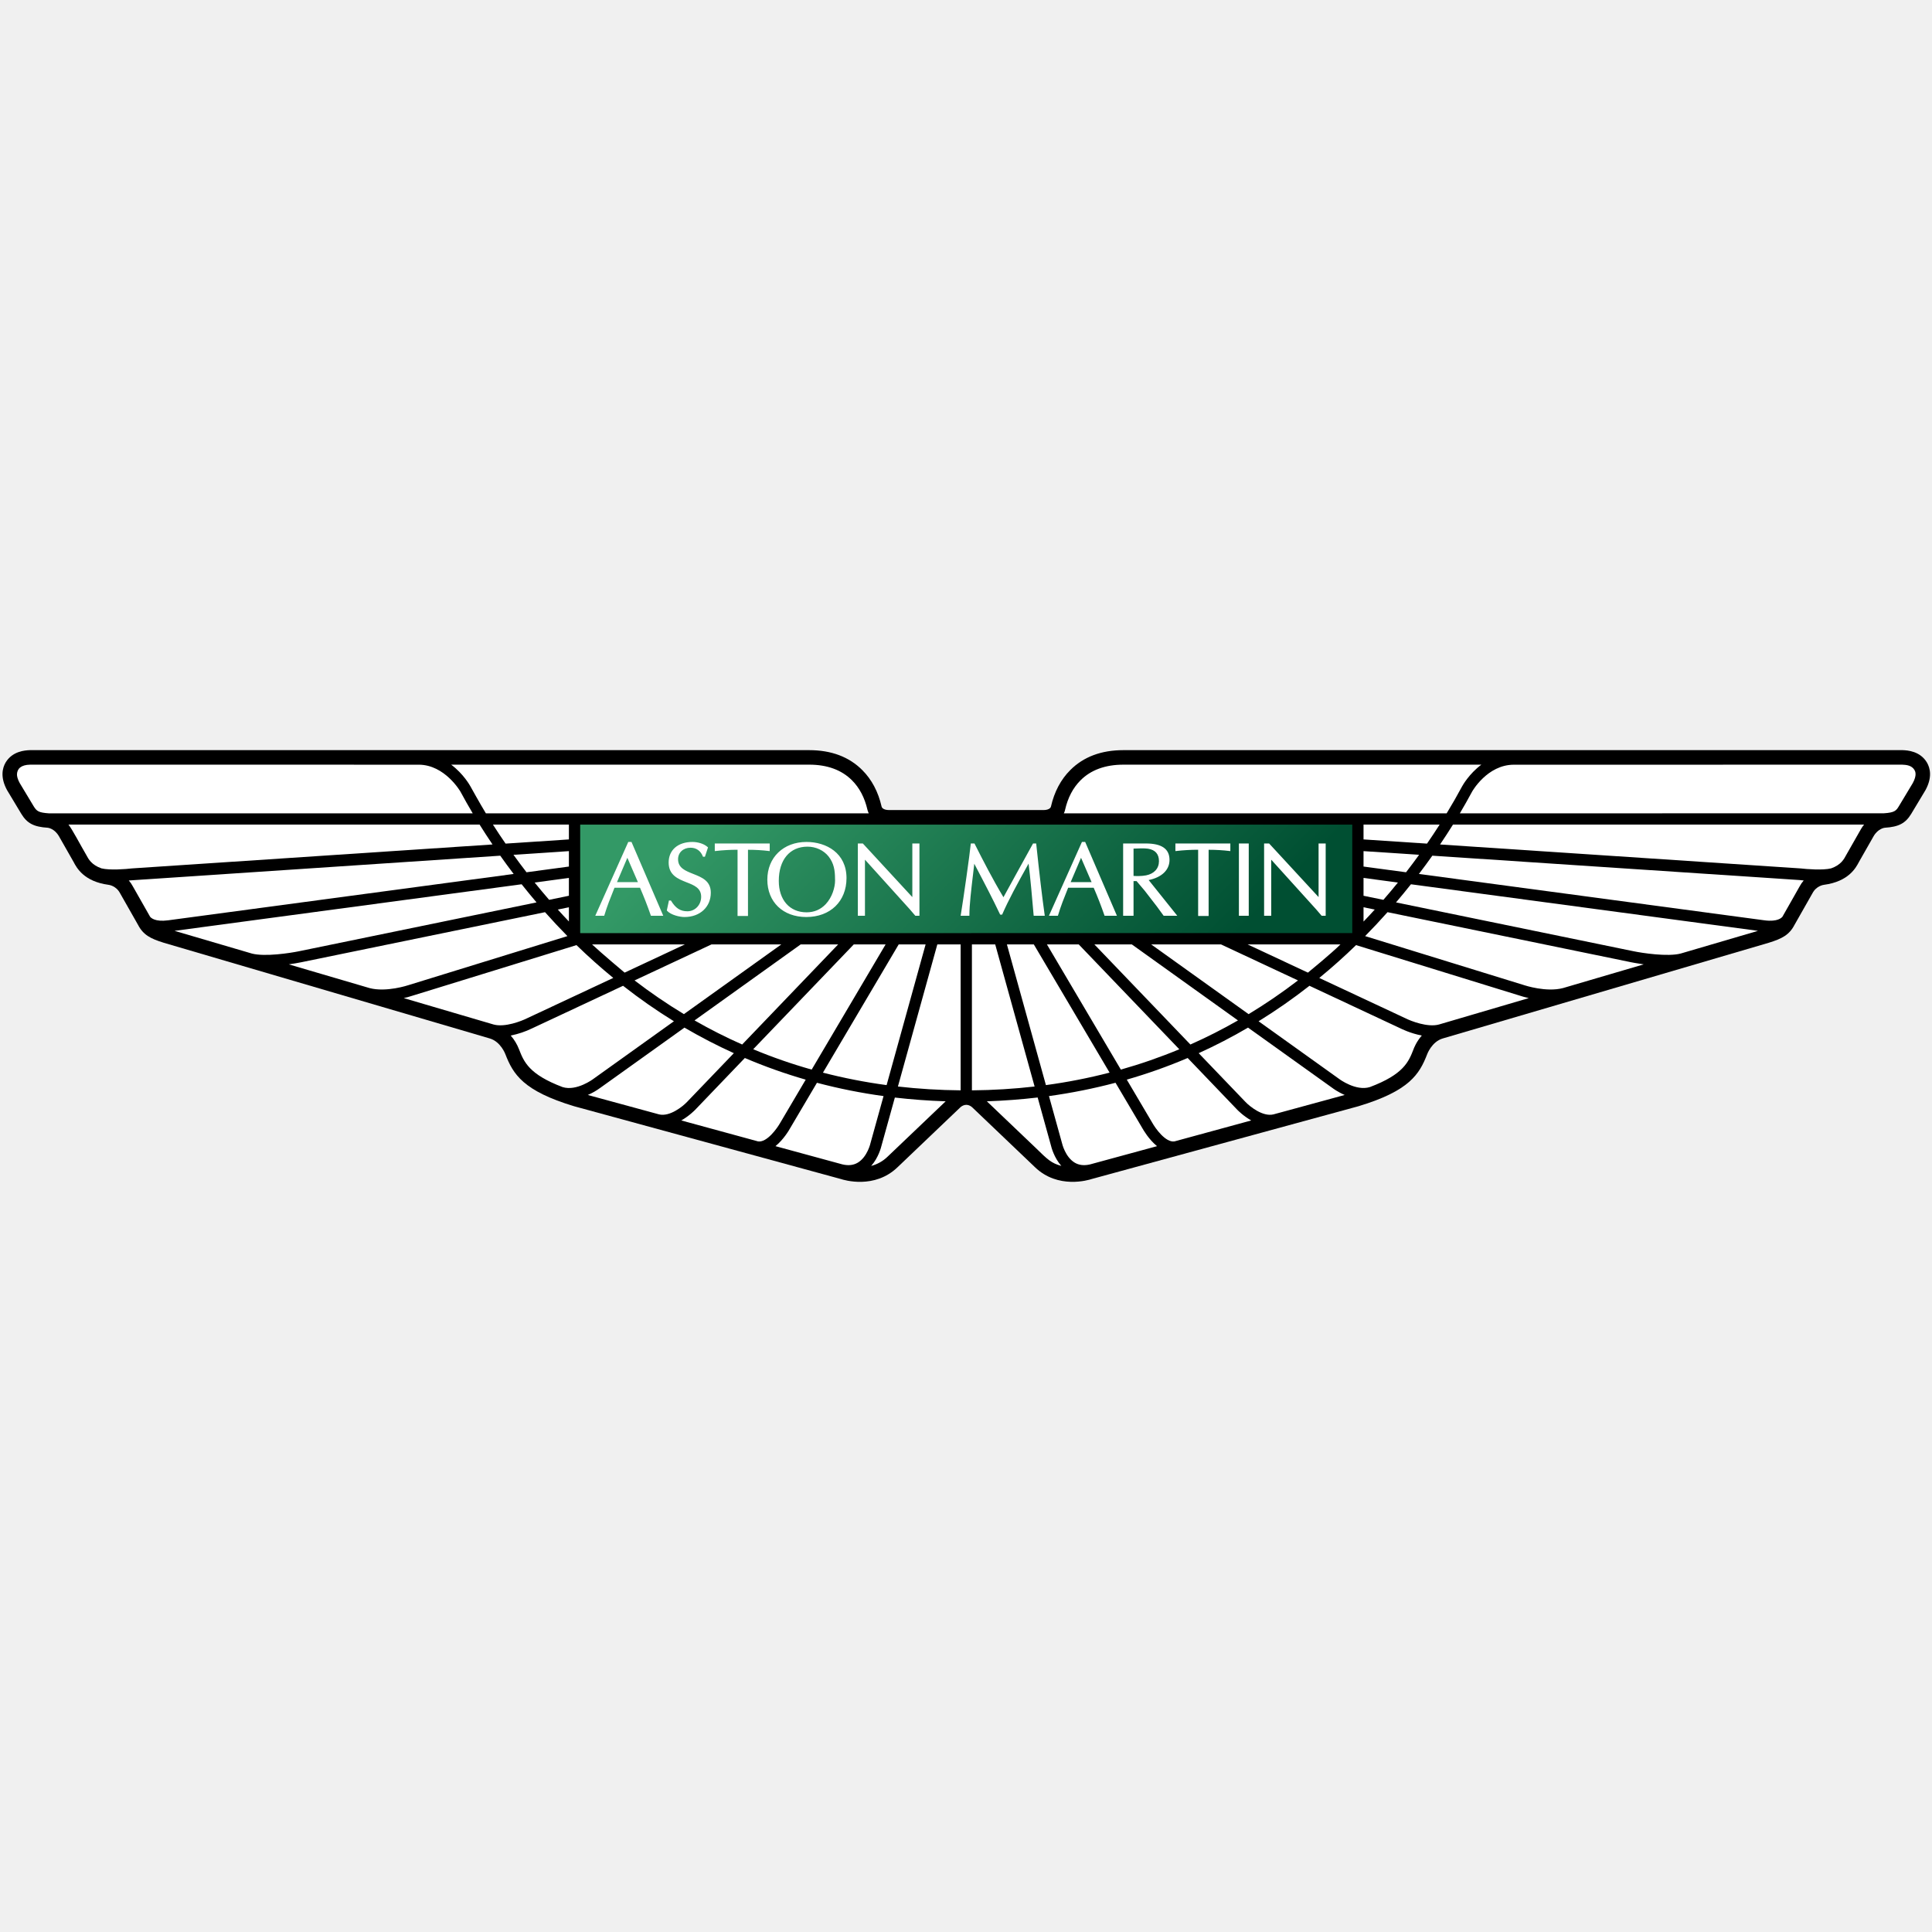
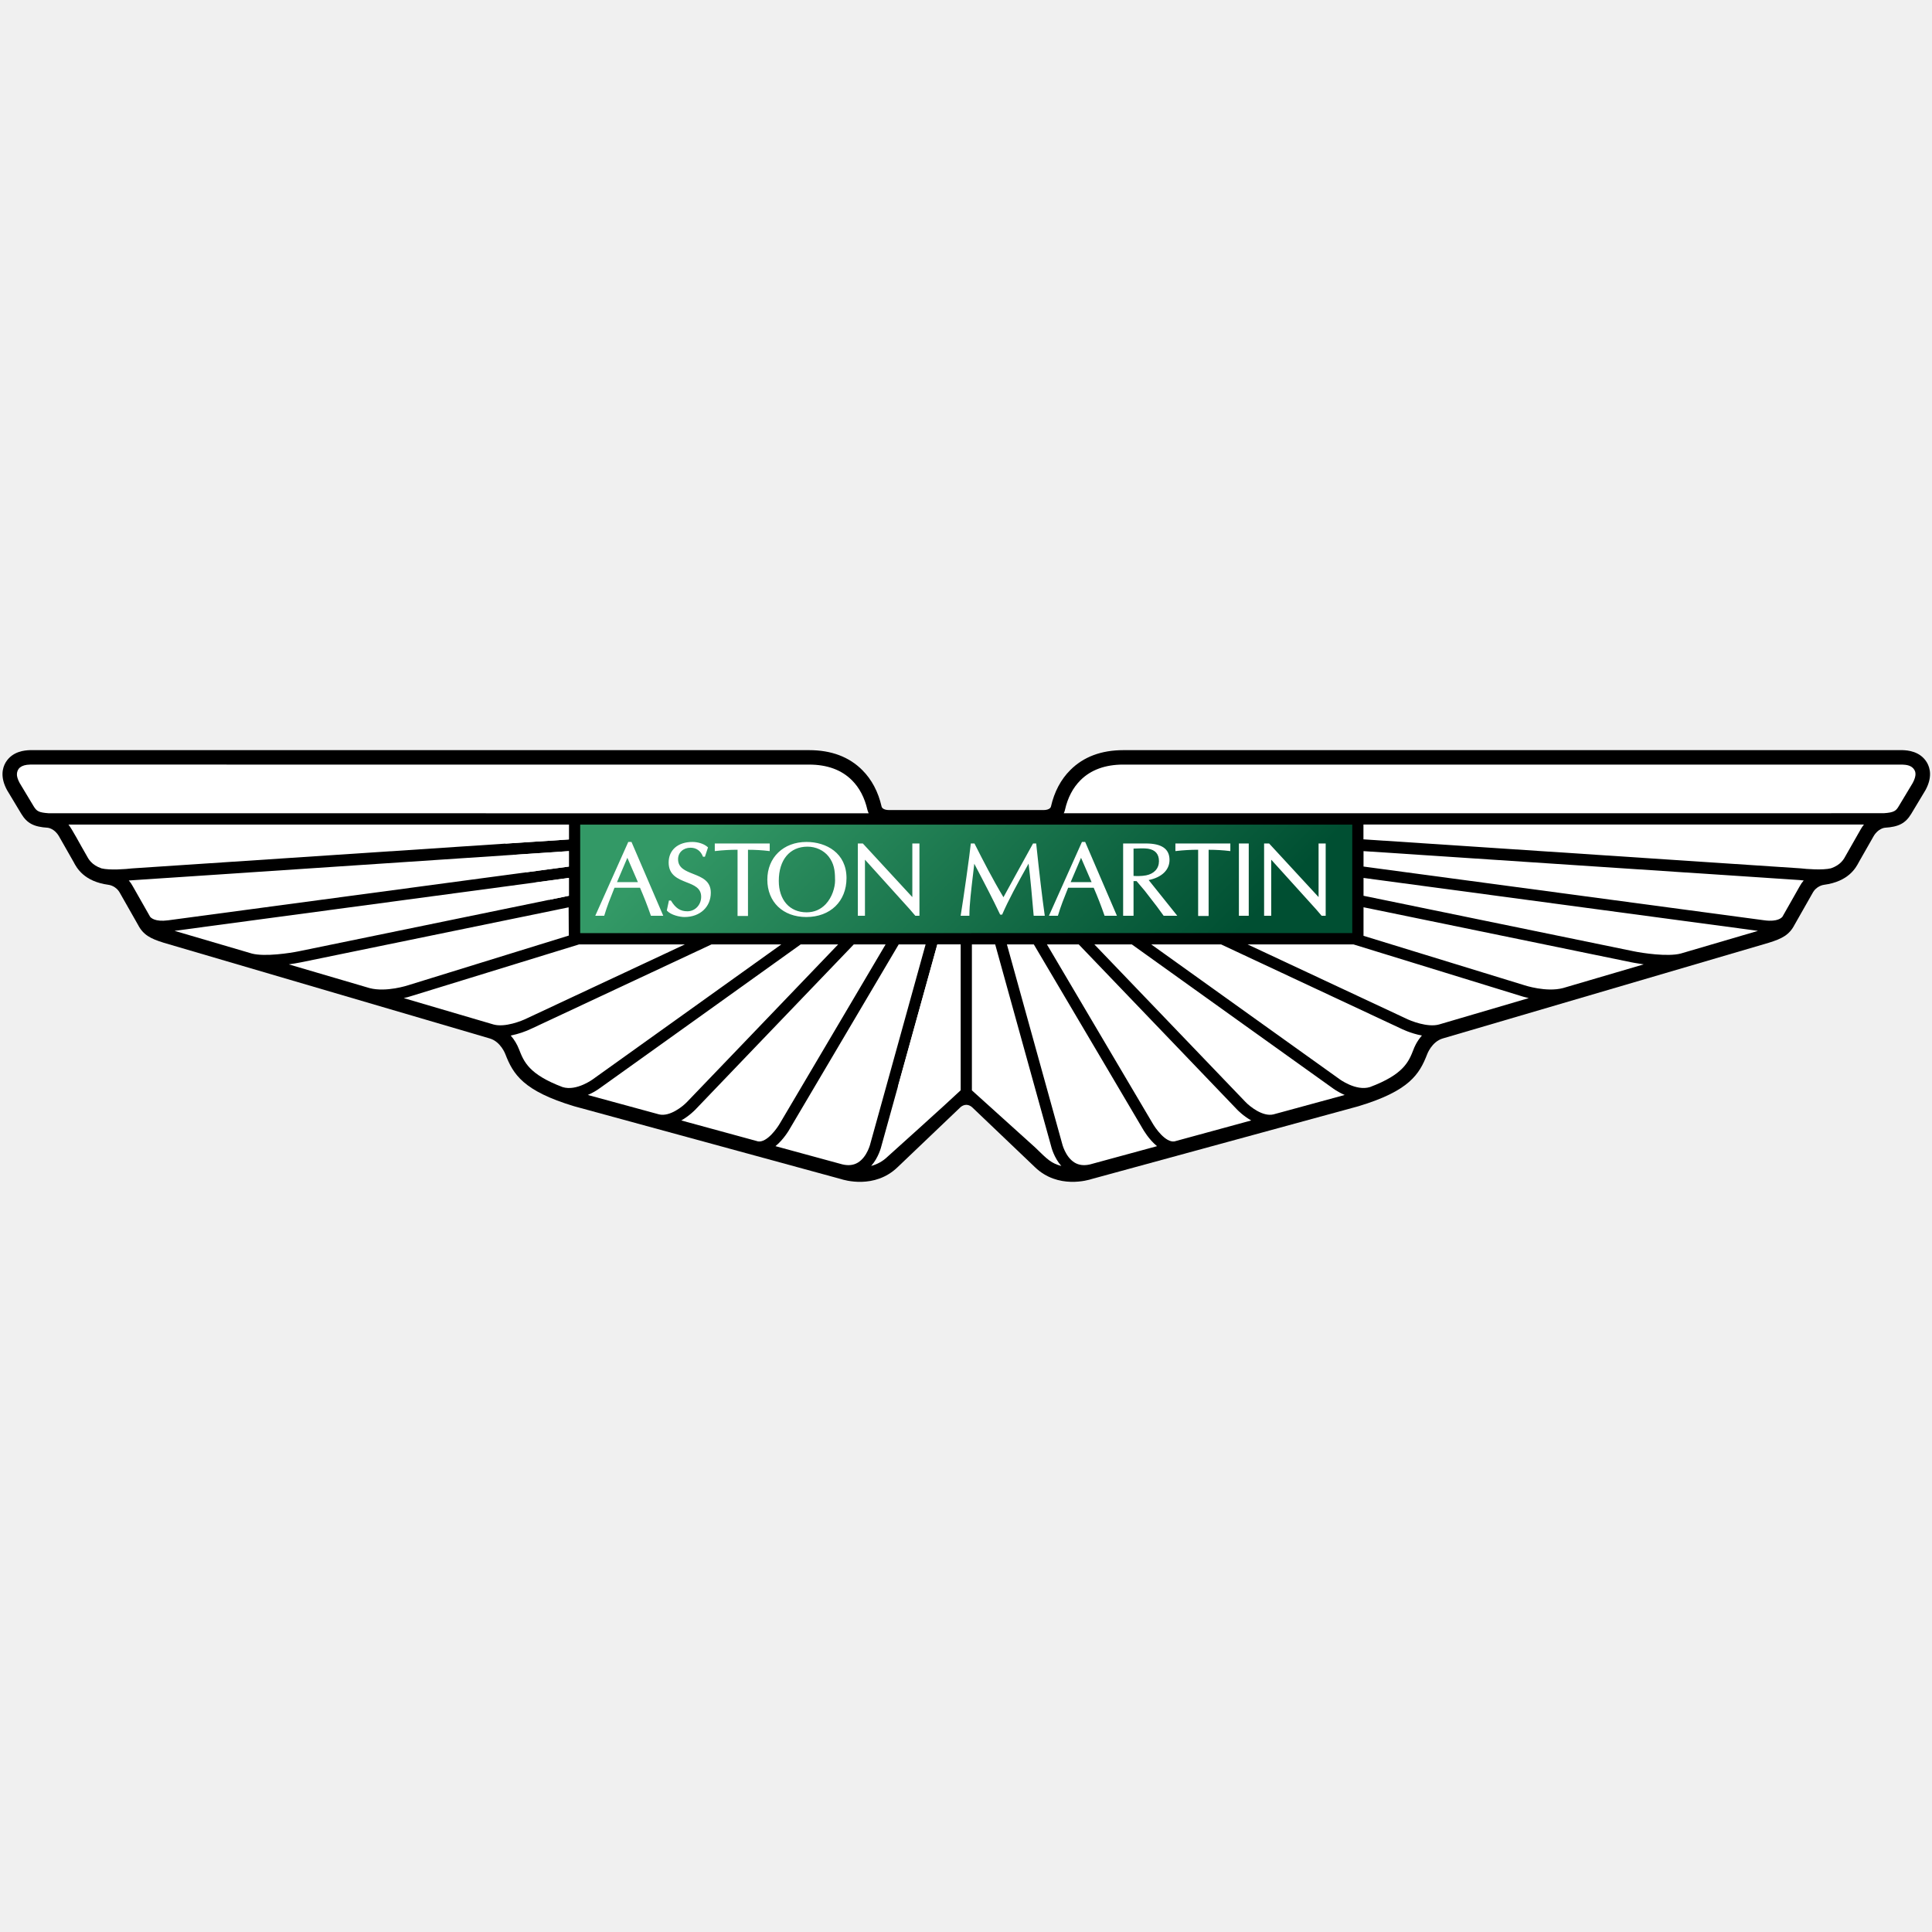
<svg xmlns="http://www.w3.org/2000/svg" xmlns:ns1="http://vectornator.io" viewBox="0 0 510.3 510.3" clip-rule="evenodd" stroke-linecap="round" stroke-linejoin="round">
  <defs>
-     <linearGradient y1="-.036" id="prefix__a" x1="222.792" y2="-20.972" x2="243.728" gradientUnits="userSpaceOnUse" gradientTransform="matrix(4.11037 0 0 -4.11037 -703.579 188.953)">
-       <stop stop-color="#396" offset="0" />
-       <stop stop-color="#004f32" offset="1" />
+     <linearGradient x1="222.792" y1="-.036" gradientTransform="matrix(4.11037 0 0 -4.11037 -703.579 188.953)" id="prefix__a" y2="-20.972" x2="243.728" gradientUnits="userSpaceOnUse">
+       <stop offset="0" stop-color="#396" />
+       <stop offset="1" stop-color="#004f32" />
      <stop stop-color="#004f32" offset="1" />
    </linearGradient>
  </defs>
-   <g ns1:layerName="Layer 1">
+   <g ns1:layerName="Layer 1" fill-rule="evenodd">
    <path d="M255.22 291.823c-.93 0-1.614.696-1.622.712-.04.033-16.515 15.753-16.515 15.753-6.075 5.864-14.14 3.41-15.002 3.123 0 0-70.419-19.209-70.429-19.216-13.438-4.054-16.108-8.427-18.165-13.738 0 0-1.195-3.302-4.119-4.167 0 0-86.082-25.271-86.09-25.271-3.513-1.084-5.446-2.075-6.827-4.75 0 0-4.725-8.319-4.74-8.343-1.048-1.994-2.947-2.205-3.057-2.221-6.51-.879-8.419-4.509-9.226-6.054l-3.84-6.744c-1.201-2.09-2.918-2.267-2.972-2.273-3.702-.234-5.463-1.168-6.994-3.682 0 0-3.754-6.243-3.77-6.275-1.845-3.409-1.207-5.849-.356-7.298 1.795-2.97 5.077-3.195 6.394-3.242h205.837c5.828 0 10.537 1.766 14.019 5.258 2.501 2.492 4.223 5.744 5.114 9.66.016.092.258.91 2.02.91h40.684c1.763 0 2.004-.816 2.019-.91.892-3.916 2.614-7.168 5.115-9.66 3.481-3.492 8.189-5.258 14.02-5.258h205.837c1.317.045 4.597.272 6.391 3.241.853 1.448 1.489 3.888-.356 7.298-.016.031-3.77 6.275-3.77 6.275-1.531 2.513-3.291 3.447-6.994 3.682-.052.006-1.772.183-2.972 2.272l-3.84 6.744c-.807 1.546-2.715 5.176-9.225 6.055-.109.016-2.008.227-3.058 2.221-.015.023-4.739 8.343-4.739 8.343-1.381 2.674-3.314 3.667-6.825 4.75-.006 0-86.09 25.27-86.09 25.27-2.924.865-4.119 4.167-4.119 4.167-2.055 5.312-4.725 9.685-18.165 13.739-.008.006-70.429 19.216-70.429 19.216-.861.286-8.927 2.74-15.002-3.124 0 0-16.473-15.722-16.517-15.753-.006-.016-.689-.712-1.62-.712h-.005v.002z" />
-     <path d="M281.323 213.89c.721-3.189 2.097-5.804 4.074-7.782 2.737-2.742 6.551-4.137 11.312-4.137h94.558c-3.25 2.432-4.956 5.508-5.07 5.713a154.197 154.197 0 01-4.09 7.143H280.99c.209-.367.334-.937.333-.937zm223.896-7.047l-3.691 6.139c-.69 1.138-1.117 1.653-3.954 1.833l-111.984.015a160.626 160.626 0 003.228-5.721c.031-.058 3.998-7.127 11.041-7.127l102.587-.01c1.076.045 2.474.166 3.214 1.387.089.165.3.506.3 1.12 0 .545-.173 1.319-.741 2.364zm-13.695 12.17l-3.91 6.864c-.534 1.015-1.356 2.584-3.968 3.487-2.184.545-6.529.198-8.033.015l-95.25-6.328a172.443 172.443 0 003.412-5.249h108.572a9.578 9.578 0 00-.823 1.211zm-16.193 15.123c.025-.03-3.746 6.609-4.529 7.987-.193.258-1.266 1.424-4.754.961l-91.272-12.244a165.471 165.471 0 003.549-4.828l96.956 6.433c.142.017.551.062 1.134.114a8.117 8.117 0 00-1.084 1.577zm-31.391 17.716c-3.436.91-10.157-.121-12.49-.606l-62.718-12.891a167.207 167.207 0 003.94-4.793l91.661 12.303-20.393 5.987zm-31.089 9.123c-4.41 1.181-10.166-.729-10.221-.745l-.069-.021s-.007-.008-.015-.008l-41.978-12.949a165.125 165.125 0 005.92-6.319l64.361 13.229c.141.022 1.459.294 3.31.554l-21.308 6.259zm-32.792 9.631c-2.979.811-7.373-.91-8.83-1.645 0 0-11.234-5.258-22.769-10.654a153.32 153.32 0 009.715-8.675l43.532 13.434c.085.031.876.289 2.089.562l-23.737 6.978zm-6.719 6.57c-1.268 3.25-2.593 6.598-11.522 9.953-3.687 1.145-8.071-2.114-8.109-2.15-.015-.016-9.956-7.131-21.277-15.231a147.183 147.183 0 0013.438-9.372l24.054 11.26c.133.067 2.614 1.32 5.618 1.88-1.436 1.636-2.086 3.326-2.202 3.66zm-33.646 16.261l-3.352.909c-2.823.676-6.267-2.121-7.368-3.283 0 0-5.41-5.629-12.363-12.888a140.233 140.233 0 0013.035-6.751l22.294 15.951c.091.075 1.364 1.029 3.235 1.841a26228.92 26228.92 0 00-15.481 4.221zm-29.475 8.039c-2.354.371-5.085-3.492-5.876-4.933l-6.724-11.38a138.062 138.062 0 0016.08-5.713l13.115 13.685c.115.114 1.567 1.621 3.672 2.811l-20.267 5.53zm-22.321 6.083c-1.584.365-2.921.205-4.071-.489-2.467-1.51-3.288-4.98-3.333-5.184l-3.43-12.375a148.085 148.085 0 0017.58-3.522l7.113 12.042c.244.43 1.688 2.947 3.851 4.705l-17.71 4.823zm-14.466-4.49s-9.537-9.102-12.772-12.18c4.539-.158 9.018-.491 13.417-1.007l3.506 12.653c.1.44.801 3.214 2.748 5.42-2.687-.765-3.502-1.561-6.899-4.886zm-16.72-15.075v-38.551h6.153l10.405 37.538c-5.415.621-10.933.962-16.558 1.013zm-19.544-1.013l10.41-37.538h6.155v38.547a158.517 158.517 0 01-16.565-1.009zm-2.733 18.534a9.754 9.754 0 01-4.331 2.441c1.962-2.213 2.644-4.994 2.747-5.425l3.508-12.632c4.398.507 8.878.84 13.415.992-3.633 3.453-15.339 14.624-15.339 14.624zm-4.492-3.652c0 .037-.808 3.66-3.339 5.207-1.148.694-2.481.855-4.065.489l-17.711-4.825c2.163-1.767 3.622-4.282 3.872-4.744-.008.008 3-5.077 7.081-11.995a146.225 146.225 0 0017.591 3.515l-3.429 12.353zm-29.726-.387l-20.266-5.532c2.102-1.196 3.56-2.704 3.671-2.817 0 0 5.793-6.049 13.113-13.679a139.106 139.106 0 0016.076 5.721l-6.696 11.345c-.815 1.468-3.546 5.333-5.898 4.962zm-26.128-7.13l-18.83-5.13a16.711 16.711 0 003.266-1.865c-.016.016 10.52-7.524 22.263-15.925a141.832 141.832 0 0013.043 6.749l-12.371 12.888c-1.099 1.162-4.545 3.959-7.371 3.283zm-25.493-7.215c-8.893-3.357-10.226-6.696-11.489-9.938a12.15 12.15 0 00-2.214-3.676 23.255 23.255 0 005.664-1.903c-.025.008 12.028-5.622 24.015-11.238a144.03 144.03 0 0013.429 9.372l-21.245 15.201c-.069.069-4.473 3.342-8.16 2.182zm-18.212-16.525c-.897-.267-10.878-3.198-23.742-6.978a21.157 21.157 0 002.124-.578c-.038.016 35.276-10.879 43.5-13.418a154.971 154.971 0 009.714 8.668l-22.729 10.639c-1.503.757-5.887 2.478-8.867 1.667zm-32.775-9.625c-7.113-2.086-14.224-4.174-21.335-6.265a51.141 51.141 0 003.322-.562c-.006.01 45.438-9.334 64.361-13.219a178.282 178.282 0 005.914 6.319l-42.025 12.964c-.095.028-5.826 1.932-10.235.764l-.002-.001zm-31.082-9.12a8506.71 8506.71 0 00-20.42-5.996l91.672-12.303a190.128 190.128 0 003.934 4.789l-62.725 12.898c-2.328.483-9.019 1.514-12.461.613v-.001zm-22.129-8.776c-3.467.463-4.556-.682-4.756-.954l-4.563-8.033a7.866 7.866 0 00-1.057-1.536c.585-.053 98.109-6.549 98.109-6.549a172.103 172.103 0 003.54 4.827l-91.273 12.245zM26.8 229.362c-2.615-.901-3.444-2.47-3.979-3.486-1.598-2.719-3.702-6.782-4.736-8.077h108.589a167.71 167.71 0 003.414 5.249l-95.264 6.328c-1.495.185-5.842.532-8.024-.014zm-13.904-14.535c-2.615-.195-3.172-.505-3.995-1.856.01.009-3.413-5.679-3.685-6.128-.568-1.045-.755-1.819-.73-2.365.062-1.395 1.012-2.47 3.508-2.509l102.592.009c6.944 0 11.039 7.129 11.039 7.129a155.392 155.392 0 003.236 5.72H12.895zm200.831-12.858c4.77 0 8.572 1.395 11.312 4.139 1.979 1.977 3.351 4.592 4.081 7.782 0 0 .147.546.335.939H128.338c-1.545-2.537-4.093-7.143-4.093-7.143-.111-.204-1.82-3.282-5.072-5.714l94.553-.003zm146.423 19.748v-3.918h20.104a166.212 166.212 0 01-3.336 5.024l-16.768-1.106zm0 7.166v-4.074l14.68.97a181.057 181.057 0 01-3.453 4.614l-11.227-1.51zm0 7.716v-4.714l9.079 1.22a168.801 168.801 0 01-3.833 4.569c-2.342-.484-4.147-.848-5.246-1.075zm0 3.039l2.964.604a132.803 132.803 0 01-2.964 3.176v-3.78zm-30.628 9.805h24.537c-2.501 2.485-8.404 7.295-8.597 7.456-5.966-2.798-11.784-5.51-15.94-7.456zm-25.466 0h18.44l20.339 9.517a144.685 144.685 0 01-13.039 8.909c-9.816-7.03-20.158-14.433-25.74-18.426zm-15.002 0h9.892l28.039 20.08a136.12 136.12 0 01-12.565 6.364c-9.233-9.622-20.355-21.225-25.366-26.444zm-12.532 0h8.401l26.567 27.703a137.741 137.741 0 01-15.439 5.365l-19.529-33.068zm-3.461 0l20.014 33.868a143.507 143.507 0 01-16.816 3.297l-10.304-37.166h7.106v.001zm-35.683 0h7.106l-10.304 37.167a145.383 145.383 0 01-16.815-3.289c7.498-12.683 17.503-29.628 20.013-33.878zm-11.863 0h8.404l-19.531 33.068a134.82 134.82 0 01-15.442-5.375c10.653-11.1 23.474-24.466 26.569-27.693zm-14.022 0h9.893l-25.357 26.444a136.845 136.845 0 01-12.578-6.364c12.168-8.714 24.853-17.799 28.042-20.08zm-46.517 7.456c-.223-.181-6.101-5.121-8.597-7.456h24.533l-15.936 7.456zm22.967-7.456h18.436l-25.739 18.42a142.913 142.913 0 01-13.035-8.903c9.662-4.524 18.61-8.707 20.338-9.517zm-37.678-9.805v3.749a130.091 130.091 0 01-2.933-3.147c1.178-.245 2.163-.444 2.933-.602zm0-7.753v4.712l-5.221 1.077a179.12 179.12 0 01-3.824-4.569l9.045-1.22zm0-7.076v4.074l-11.196 1.51a175.97 175.97 0 01-3.444-4.614l14.64-.97zm0-3.092l-16.727 1.106a151.874 151.874 0 01-3.339-5.024h20.066v3.918z" fill="#fff" />
-     <path d="M153.29 246.465l-.044-.045v-28.605h203.931v28.619c-.006.015-.016.015-.022.023l-203.865.008z" fill="url(#prefix__a)" />
+     <path fill="url(#prefix__a)" d="M153.29 246.465l-.044-.045v-28.605h203.931v28.619c-.006.015-.016.015-.022.023l-203.865.008z" />
    <path d="M166.796 222.383h-.851l-8.715 19.496h2.36l.038-.112c.705-2.373 1.614-4.646 2.496-6.826l.183-.463h6.739a102.476 102.476 0 012.842 7.295l.039.106h3.258l-8.389-19.496zm-3.829 10.608c.178-.43 2.465-5.789 2.737-6.424.269.635 2.601 5.994 2.784 6.424h-5.521zm13.157 7.501l.072.075c1.029 1.123 3.35 1.647 4.598 1.647 4.089 0 6.952-2.639 6.952-6.424 0-3.139-2.375-4.063-4.671-4.972-2.04-.812-3.979-1.561-3.979-3.879 0-1.759 1.387-3.031 3.289-3.031 1.52 0 2.668.803 3.25 2.271l.039.105h.519l.815-2.46-.091-.085c-1.11-1.001-2.82-1.356-4.036-1.356-3.812 0-6.271 2.129-6.271 5.434 0 3.364 2.509 4.34 4.717 5.221 1.998.772 3.872 1.515 3.872 3.827 0 2.144-1.599 3.833-3.635 3.833-1.866 0-3.103-.804-4.309-2.773l-.047-.075h-.52l-.564 2.642zm27.01-17.707h-14.337v2.008l.185-.015a51.352 51.352 0 015.828-.335v17.497h2.754v-17.488c1.947 0 3.807.112 5.546.326l.194.022v-2.015h-.17zm9.877-.402c-6.081 0-10.336 4.1-10.336 9.957 0 5.909 4.137 9.872 10.283 9.872 6.353 0 10.629-4.138 10.629-10.29.002-6.592-5.315-9.539-10.576-9.539zm5.091 16.428c-1.353 1.431-3.05 2.16-5.069 2.16-4.452 0-7.331-3.257-7.331-8.296 0-5.584 2.909-9.048 7.581-9.048 2.204 0 4.284.969 5.57 2.59 1.412 1.803 1.7 3.683 1.7 5.934.008.122.015.258.015.388 0 1.831-.746 4.431-2.466 6.272zm24.581-16.026h-1.708v14.132h-.032c-.098-.115-13.044-14.132-13.044-14.132h-1.317v19.094h1.879v-14.775h.039c.1.114 11.799 13.064 11.799 13.064l1.467 1.713h1.087v-19.096h-.17zm30.852 0h-.675l-4.625 8.387s-2.927 5.335-3.192 5.813c-2.853-4.759-5.423-9.767-7.61-14.109l-.045-.091h-.971l-.016.16c-.272 2.82-1.914 14.312-2.632 18.745l-.038.189h2.315v-.164c0-2.69.477-6.7.984-10.952l.305-2.629c.324.62 3.916 7.442 5.288 10.253l1.553 3.198h.519l.044-.106c1.597-3.669 3.852-7.858 6.938-13.374.437 3.289 1.015 9.858 1.336 13.623l.017.153h2.925l-.025-.189c-.66-4.632-1.381-10.761-2.224-18.746l-.017-.159h-.154v-.002zm13.095-.402h-.857l-8.718 19.496h2.374l.031-.112c.709-2.395 1.622-4.675 2.509-6.874 0 0 .109-.273.163-.416h6.744a103.37 103.37 0 012.837 7.294l.038.107h3.261l-8.382-19.495zm-3.834 10.608c.179-.43 2.467-5.789 2.74-6.424l2.785 6.424h-5.525zm20.601-.545c3.445-.696 5.507-2.659 5.507-5.311 0-2.916-2.048-4.348-6.266-4.348h-5.984v19.094h2.748v-9.153h.802c.711.842 1.424 1.683 2.138 2.523-.009-.01 3.237 4.19 3.237 4.19l1.776 2.44h3.599c0-.002-7.23-9.033-7.557-9.435zm-3.995-1.09v-7.213c1.132-.053 2.889-.128 3.841.025 1.907.308 2.875 1.422 2.875 3.292 0 1.919-1.259 3.319-3.381 3.746-1.194.239-2.636.196-3.335.15zm25.397-8.571h-14.342v2.008l.187-.015a51.26 51.26 0 015.822-.335v17.497h2.768v-17.488c1.94 0 3.804.112 5.545.326l.192.022v-2.015h-.172zm2.435 19.094h2.598v-19.094h-2.598v19.094zm21.042-19.094v14.132h-.024c-.101-.115-13.044-14.132-13.044-14.132h-1.32v19.094h1.88v-14.775h.033c.1.114 11.815 13.064 11.815 13.064l1.467 1.713h1.071v-19.096h-1.878z" fill="#fff" />
  </g>
+   <g ns1:layerName="Layer 2" fill="#fff">
+     <path d="M237.168 286.981l10.41-37.538h6.155v38.547l-16.565-1.009zM150.264 231.885v4.712l-5.221 1.077-3.824-4.569 9.045-1.22zM150.264 224.809v4.074l-11.196 1.51-3.444-4.614 14.64-.97zM281.302 213.869c.721-3.189 2.097-5.804 4.074-7.782 2.737-2.742 6.551-4.137 11.312-4.137h94.558l-9.16 12.856H280.969c.209-.367.334-.937.333-.937zm223.896-7.047l-3.691 6.139c-.69 1.138-1.117 1.653-3.954 1.833l-115.467.012 9.16-12.856 111.179.001c1.076.045 2.474.166 3.214 1.387.089.165.3.506.3 1.12 0 .545-.173 1.319-.741 2.364zM273.432 303.091s-16.73-15.109-16.725-15.092l16.558-1.013 4.318 15.571c.1.44.801 3.214 2.748 5.42-2.687-.765-3.502-1.561-6.899-4.886zm-16.725-15.092v-38.551h6.153l10.405 37.538-16.558 1.013z" />
+     <path d="M237.168 286.981l10.41-37.538h6.155v38.547l-16.565-1.009zm-2.733 18.534a9.754 9.754 0 01-4.331 2.441c1.962-2.213 2.644-4.994 2.747-5.425l4.317-15.55 16.565 1.009c-3.633 3.453-19.298 17.525-19.298 17.525zM213.709 201.953c4.77 0 8.572 1.395 11.312 4.139 1.979 1.977 3.351 4.592 4.081 7.782 0 0 .147.546.335.939H128.321c0-.005-9.165-12.862-9.165-12.857l94.553-.003zm-85.388 12.855l-115.444-.002c-2.615-.195-3.172-.505-3.994-1.856.01.009-3.413-5.679-3.685-6.128-.568-1.045-.756-1.819-.73-2.365.062-1.395 1.011-2.47 3.508-2.509l111.18.003M491.503 218.992l-3.91 6.864c-.534 1.015-1.356 2.584-3.968 3.487-2.184.545-6.529.198-8.033.015l-98.696-6.556 3.336-5.024 112.094.003a9.578 9.578 0 00-.823 1.211zm-131.375 2.704v-3.918h20.104l-3.336 5.024-16.768-1.106zM475.331 234.136c.025-.03-3.746 6.609-4.529 7.987-.193.258-1.266 1.424-4.754.961l-94.672-12.691 3.453-4.614 100.452 6.666c.142.017.551.062 1.134.114a8.117 8.117 0 00-1.084 1.577zm-115.182-5.253v-4.074l14.68.97-3.453 4.614-11.227-1.51zM443.944 251.856c-3.436.91-10.157-.121-12.49-.606l-66.059-13.572 3.833-4.569 95.109 12.76-20.393 5.987zm-83.795-15.253v-4.714l9.079 1.22-3.833 4.569s-4.147-.848-5.246-1.075zM412.851 260.975c-4.41 1.181-10.166-.729-10.221-.745l-.069-.021s-.007-.008-.015-.008l-42.4-13.022 2.967-6.937 67.736 13.92c.141.022 1.459.294 3.31.554l-21.308 6.259zm-52.702-21.337l2.964.604-2.967 6.937.003-7.541zM380.059 270.606c-2.979.811-7.373-.91-8.83-1.645 0 0-11.234-5.258-22.769-10.654l9.018-8.864 44.229 13.623c.085.031.876.289 2.089.562l-23.737 6.978zm-50.538-21.163h27.957l-9.018 8.864c-5.966-2.798-14.783-6.918-18.939-8.864zM373.361 277.176c-1.268 3.25-2.593 6.598-11.522 9.953-3.687 1.145-8.071-2.114-8.109-2.15-.015-.016-12.593-9.01-23.914-17.11l13.039-8.909 27.09 12.676c.133.067 2.614 1.32 5.618 1.88-1.436 1.636-2.086 3.326-2.202 3.66zm-69.285-27.733h18.44l20.339 9.517-13.039 8.909c-9.816-7.03-20.158-14.433-25.74-18.426zM339.694 293.437l-3.352.909c-2.823.676-6.267-2.121-7.368-3.283 0 0-7.602-7.917-14.555-15.176l12.565-6.364 24.956 17.852c.091.075 1.364 1.029 3.235 1.841a26228.92 26228.92 0 00-15.481 4.221zm-50.641-43.994h9.892l28.039 20.08-12.565 6.364c-9.233-9.622-20.355-21.225-25.366-26.444zM310.219 301.476c-2.354.371-5.085-3.492-5.876-4.933l-8.293-14.032 15.439-5.365 15.325 15.989c.115.114 1.567 1.621 3.672 2.811l-20.267 5.53zm-33.698-52.033h8.401l26.567 27.703-15.439 5.365-19.529-33.068zM287.898 307.559c-1.584.365-2.921.205-4.071-.489-2.467-1.51-3.288-4.98-3.333-5.184l-4.236-15.278 16.816-3.297 8.683 14.72c.244.43 1.688 2.947 3.851 4.705l-17.71 4.823zm-14.838-58.116l20.014 33.868-16.816 3.297-10.304-37.166h7.106v.001zM229.943 301.863c0 .037-.808 3.66-3.339 5.207-1.148.694-2.481.855-4.065.489l-17.711-4.825c2.163-1.767 3.622-4.282 3.872-4.744-.008.008 4.583-7.751 8.664-14.669l16.815 3.289-4.236 15.253zm7.434-52.42h7.106l-10.304 37.167-16.815-3.289c7.498-12.683 17.503-29.628 20.013-33.878zM200.217 301.476l-20.266-5.532c2.102-1.196 3.56-2.704 3.671-2.817 0 0 8.003-8.361 15.323-15.991l15.442 5.375-8.272 14.003c-.815 1.468-3.546 5.333-5.898 4.962zm25.297-52.033h8.404l-19.531 33.068-15.442-5.375c10.653-11.1 23.474-24.466 26.569-27.693zM174.089 294.346l-18.83-5.13a16.711 16.711 0 003.266-1.865c-.016.016 13.182-9.427 24.925-17.828l12.578 6.364-14.568 15.176c-1.099 1.162-4.545 3.959-7.371 3.283zm37.403-44.903h9.893l-25.357 26.444-12.578-6.364c12.168-8.714 24.853-17.799 28.042-20.08zM139.251 268.939l25.724-12.04-12.009-7.456a63381.496 63381.496 0 01-44.2 13.607c-.698.23-1.407.422-2.124.578 12.864 3.78 22.845 6.711 23.742 6.978 2.98.811 7.364-.91 8.867-1.667zm41.66-19.496h-27.945l12.009 7.456 15.936-7.456zM148.596 287.131c-8.893-3.357-10.226-6.696-11.489-9.938a12.15 12.15 0 00-2.214-3.676 23.255 23.255 0 005.664-1.903c-.025.008 15.06-7.038 27.047-12.654l13.035 8.903-23.883 17.086c-.069.069-4.473 3.342-8.16 2.182zm39.346-37.688h18.436l-25.739 18.42-13.035-8.903c9.662-4.524 18.61-8.707 20.338-9.517zM97.612 260.985c-7.113-2.086-14.225-4.174-21.335-6.265a51.141 51.141 0 003.322-.562c-.007.01 48.741-10.012 67.664-13.897l2.972 6.852-42.386 13.109c-.095.028-5.826 1.932-10.235.764l-.002-.001zm52.582-21.33l.041 7.458-2.974-6.856 2.933-.602zM66.527 251.861a8506.71 8506.71 0 00-20.42-5.996l95.112-12.76 3.824 4.569-66.055 13.575c-2.328.483-9.019 1.514-12.461.613v-.001zm83.737-19.976v4.712l-5.221 1.077-3.824-4.569 9.045-1.22zM44.398 243.085c-3.467.463-4.556-.682-4.756-.954l-4.563-8.033a7.866 7.866 0 00-1.057-1.536c.585-.053 101.602-6.783 101.602-6.783l3.444 4.614-94.67 12.692zm105.866-18.276v4.074l-11.196 1.51-3.444-4.614 14.64-.97zM150.264 221.717l-16.727 1.106-3.339-5.024h20.066v3.918z" />
+     <path d="M26.8 229.362c-2.616-.901-3.445-2.47-3.98-3.486-1.598-2.719-3.702-6.782-4.736-8.077h112.114l3.339 5.024-98.714 6.553c-1.495.185-5.842.532-8.024-.014zm123.464-7.645l-16.727 1.106-3.339-5.024h20.066v3.918z" />
+   </g>
</svg>
